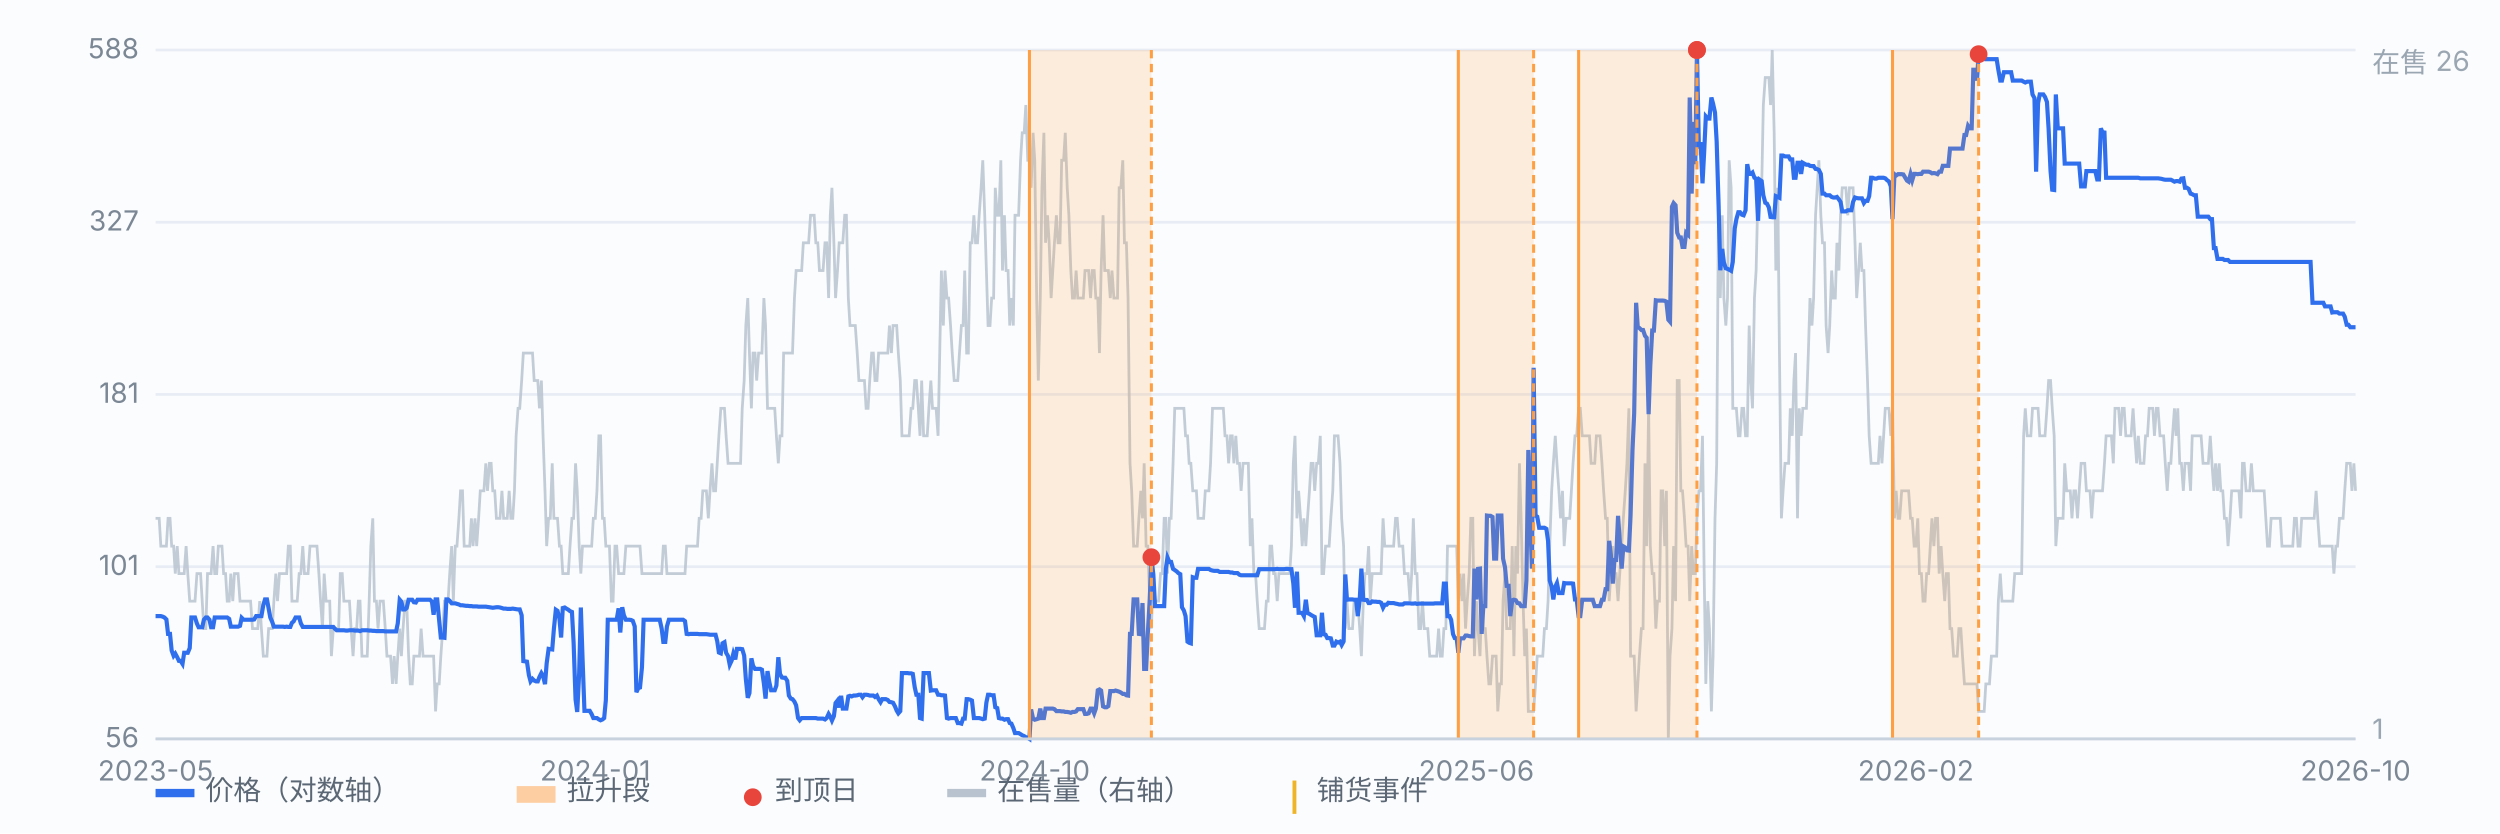
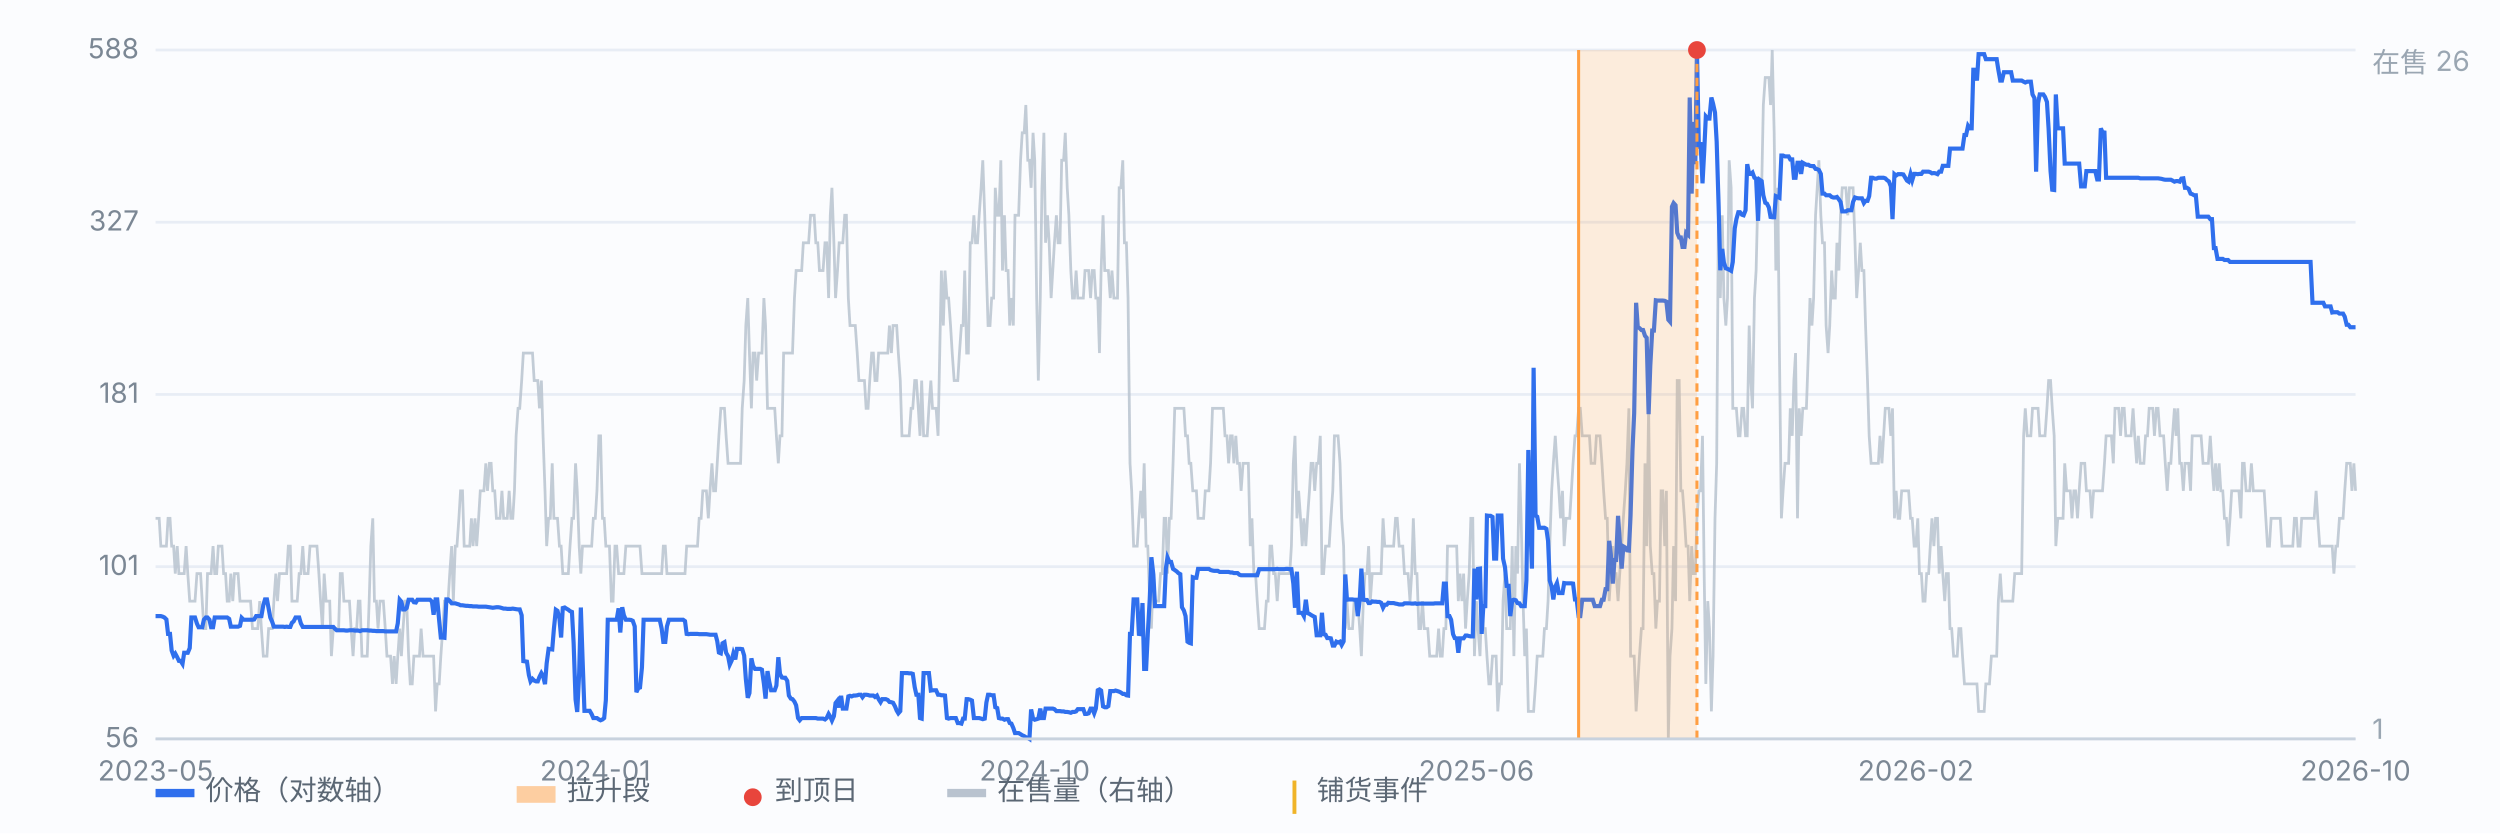
<svg xmlns="http://www.w3.org/2000/svg" viewBox="0 0 900 300" preserveAspectRatio="xMidYMid meet" style="width:100%;max-width:900px;height:auto;display:block" font-family="-apple-system,Segoe UI,Microsoft YaHei,sans-serif" font-size="10">
  <rect x="0" y="0" width="900" height="300" fill="#fbfcfe" />
  <line x1="56" y1="266.0" x2="848" y2="266.0" stroke="#e8edf5" stroke-width="1" />
  <text x="50" y="269.0" text-anchor="end" fill="#7b8794">56</text>
  <line x1="56" y1="204.0" x2="848" y2="204.0" stroke="#e8edf5" stroke-width="1" />
  <text x="50" y="207.0" text-anchor="end" fill="#7b8794">101</text>
  <line x1="56" y1="142.0" x2="848" y2="142.0" stroke="#e8edf5" stroke-width="1" />
  <text x="50" y="145.0" text-anchor="end" fill="#7b8794">181</text>
  <line x1="56" y1="80.0" x2="848" y2="80.0" stroke="#e8edf5" stroke-width="1" />
  <text x="50" y="83.0" text-anchor="end" fill="#7b8794">327</text>
  <line x1="56" y1="18.0" x2="848" y2="18.0" stroke="#e8edf5" stroke-width="1" />
  <text x="50" y="21.0" text-anchor="end" fill="#7b8794">588</text>
  <path d="M56.0 186.6 L56.6 186.6 L57.3 186.6 L57.9 196.6 L58.6 196.6 L59.2 196.6 L59.9 196.6 L60.5 186.6 L61.2 186.6 L61.8 196.6 L62.5 196.6 L63.1 206.5 L63.8 196.6 L64.4 206.5 L65.0 206.5 L65.7 206.5 L66.3 206.5 L67.0 196.6 L67.6 206.5 L68.3 216.4 L68.9 216.4 L69.6 216.4 L70.2 216.4 L70.9 206.5 L71.5 206.5 L72.2 206.5 L72.8 216.4 L73.4 226.3 L74.1 226.3 L74.7 206.5 L75.4 206.5 L76.0 206.5 L76.7 196.6 L77.3 206.5 L78.0 206.5 L78.6 196.6 L79.3 196.6 L79.9 196.6 L80.5 206.5 L81.2 206.5 L81.8 216.4 L82.5 216.4 L83.1 206.5 L83.8 216.4 L84.4 206.5 L85.1 206.5 L85.7 206.5 L86.4 216.4 L87.0 216.4 L87.7 216.4 L88.3 216.4 L88.9 216.4 L89.6 216.4 L90.2 216.4 L90.9 226.3 L91.5 226.3 L92.2 226.3 L92.8 226.3 L93.5 216.4 L94.1 226.3 L94.8 236.2 L95.4 236.2 L96.1 236.2 L96.7 226.3 L97.3 226.3 L98.0 226.3 L98.6 216.4 L99.3 206.5 L99.9 216.4 L100.6 206.5 L101.2 206.5 L101.9 206.5 L102.5 206.5 L103.2 206.5 L103.8 196.6 L104.5 196.6 L105.1 216.4 L105.7 216.4 L106.4 216.4 L107.0 216.4 L107.7 206.5 L108.3 206.5 L109.0 196.6 L109.6 206.5 L110.3 206.5 L110.9 206.5 L111.6 196.6 L112.2 196.6 L112.8 196.6 L113.5 196.6 L114.1 196.6 L114.8 206.5 L115.4 216.4 L116.1 226.3 L116.7 206.5 L117.4 216.4 L118.0 216.4 L118.7 216.4 L119.3 236.2 L120.0 226.3 L120.6 226.3 L121.2 226.3 L121.9 226.3 L122.5 206.5 L123.2 206.5 L123.8 216.4 L124.5 216.4 L125.1 216.4 L125.8 216.4 L126.4 226.3 L127.1 236.2 L127.7 226.3 L128.4 226.3 L129.0 216.4 L129.6 216.4 L130.3 236.2 L130.9 236.2 L131.6 236.2 L132.2 236.2 L132.9 216.4 L133.5 196.6 L134.2 186.6 L134.8 216.4 L135.5 216.4 L136.1 226.3 L136.8 216.4 L137.4 216.4 L138.0 216.4 L138.7 226.3 L139.3 236.2 L140.0 236.2 L140.6 236.2 L141.3 246.2 L141.9 236.2 L142.6 246.2 L143.2 236.2 L143.9 226.3 L144.5 236.2 L145.1 226.3 L145.8 216.4 L146.4 216.4 L147.1 236.2 L147.7 246.2 L148.4 246.2 L149.0 236.2 L149.7 236.2 L150.3 236.2 L151.0 236.2 L151.6 226.3 L152.3 236.2 L152.9 236.2 L153.5 236.2 L154.2 236.2 L154.8 236.2 L155.5 236.2 L156.1 236.2 L156.8 256.1 L157.4 246.2 L158.1 246.2 L158.7 236.2 L159.4 226.3 L160.0 216.4 L160.7 216.4 L161.3 216.4 L161.9 206.5 L162.6 196.6 L163.2 216.4 L163.9 196.6 L164.5 196.6 L165.2 186.6 L165.8 176.7 L166.5 176.7 L167.1 196.6 L167.8 196.6 L168.4 196.6 L169.1 196.6 L169.7 186.6 L170.3 196.6 L171.0 186.6 L171.6 196.6 L172.3 186.6 L172.9 176.7 L173.6 176.7 L174.2 176.7 L174.9 166.8 L175.5 176.7 L176.2 166.8 L176.8 166.8 L177.4 176.7 L178.1 176.7 L178.7 186.6 L179.4 186.6 L180.0 186.6 L180.7 176.7 L181.3 186.6 L182.0 186.6 L182.6 186.6 L183.3 176.7 L183.9 186.6 L184.6 186.6 L185.2 176.7 L185.8 156.9 L186.5 147.0 L187.1 147.0 L187.8 137.0 L188.4 127.1 L189.1 127.1 L189.7 127.1 L190.4 127.1 L191.0 127.1 L191.7 127.1 L192.3 137.0 L193.0 137.0 L193.6 137.0 L194.2 147.0 L194.9 137.0 L195.5 156.9 L196.2 176.7 L196.8 196.6 L197.5 186.6 L198.1 186.6 L198.8 166.8 L199.4 186.6 L200.1 186.6 L200.7 186.6 L201.4 196.6 L202.0 196.6 L202.6 206.5 L203.3 206.5 L203.9 206.5 L204.6 206.5 L205.2 196.6 L205.9 186.6 L206.5 186.6 L207.2 166.8 L207.8 176.7 L208.5 196.6 L209.1 206.5 L209.7 196.6 L210.4 196.6 L211.0 196.6 L211.7 196.6 L212.3 196.6 L213.0 196.6 L213.6 186.6 L214.3 186.6 L214.9 176.7 L215.6 156.9 L216.2 156.9 L216.9 186.6 L217.5 186.6 L218.1 196.6 L218.8 196.6 L219.4 196.6 L220.1 216.4 L220.7 216.4 L221.4 196.6 L222.0 196.6 L222.7 206.5 L223.3 206.5 L224.0 206.5 L224.6 206.5 L225.3 196.6 L225.9 196.6 L226.5 196.6 L227.2 196.6 L227.8 196.6 L228.5 196.6 L229.1 196.6 L229.8 196.6 L230.4 196.6 L231.1 206.5 L231.7 206.5 L232.4 206.5 L233.0 206.5 L233.7 206.5 L234.3 206.5 L234.9 206.5 L235.6 206.5 L236.2 206.5 L236.9 206.5 L237.5 206.5 L238.2 206.5 L238.8 196.6 L239.5 196.6 L240.1 206.5 L240.8 206.5 L241.4 206.5 L242.0 206.5 L242.7 206.5 L243.3 206.5 L244.0 206.5 L244.6 206.5 L245.3 206.5 L245.9 206.5 L246.6 206.5 L247.2 196.6 L247.9 196.6 L248.5 196.6 L249.2 196.6 L249.8 196.6 L250.4 196.6 L251.1 196.6 L251.7 186.6 L252.4 186.6 L253.0 176.7 L253.7 176.7 L254.3 176.7 L255.0 186.6 L255.6 176.7 L256.3 166.8 L256.9 176.7 L257.6 176.7 L258.2 166.8 L258.8 156.9 L259.5 147.0 L260.1 147.0 L260.8 147.0 L261.4 156.9 L262.1 166.8 L262.7 166.8 L263.4 166.8 L264.0 166.8 L264.7 166.8 L265.3 166.8 L266.0 166.8 L266.6 166.8 L267.2 147.0 L267.9 137.0 L268.5 117.2 L269.2 107.3 L269.8 127.1 L270.5 147.0 L271.1 127.1 L271.8 127.1 L272.4 137.0 L273.1 127.1 L273.7 127.1 L274.3 127.1 L275.0 107.3 L275.6 117.2 L276.3 147.0 L276.9 147.0 L277.6 147.0 L278.2 147.0 L278.9 147.0 L279.5 156.9 L280.2 166.8 L280.8 156.9 L281.5 156.9 L282.1 127.1 L282.7 127.1 L283.4 127.1 L284.0 127.1 L284.7 127.1 L285.3 127.1 L286.0 107.3 L286.6 97.4 L287.3 97.4 L287.9 97.4 L288.6 97.4 L289.2 87.4 L289.9 87.4 L290.5 87.4 L291.1 87.4 L291.8 77.5 L292.4 77.5 L293.1 77.5 L293.7 87.4 L294.4 87.4 L295.0 97.4 L295.7 97.4 L296.3 97.4 L297.0 87.4 L297.6 87.4 L298.3 107.3 L298.9 77.5 L299.5 67.6 L300.2 87.4 L300.8 107.3 L301.5 97.4 L302.1 87.4 L302.8 87.4 L303.4 87.4 L304.1 77.5 L304.7 77.5 L305.4 107.3 L306.0 117.2 L306.6 117.2 L307.3 117.2 L307.9 117.2 L308.6 127.1 L309.2 137.0 L309.9 137.0 L310.5 137.0 L311.2 137.0 L311.8 147.0 L312.5 147.0 L313.1 137.0 L313.8 127.1 L314.4 127.1 L315.0 137.0 L315.7 137.0 L316.3 127.1 L317.0 127.1 L317.6 127.1 L318.3 127.1 L318.9 127.1 L319.6 127.1 L320.2 117.2 L320.9 127.1 L321.5 117.2 L322.2 117.2 L322.8 117.2 L323.4 127.1 L324.1 137.0 L324.7 156.9 L325.4 156.9 L326.0 156.9 L326.7 156.9 L327.3 156.9 L328.0 147.0 L328.6 147.0 L329.3 137.0 L329.9 137.0 L330.6 147.0 L331.2 156.9 L331.8 137.0 L332.5 156.9 L333.1 156.9 L333.8 156.9 L334.4 147.0 L335.1 137.0 L335.7 147.0 L336.4 147.0 L337.0 147.0 L337.7 156.9 L338.3 127.1 L338.9 97.4 L339.6 117.2 L340.2 97.4 L340.9 107.3 L341.5 107.3 L342.2 117.2 L342.8 127.1 L343.5 137.0 L344.1 137.0 L344.8 137.0 L345.4 127.1 L346.1 117.2 L346.7 117.2 L347.3 97.4 L348.0 127.1 L348.6 127.1 L349.3 87.4 L349.9 87.4 L350.6 77.5 L351.2 87.4 L351.9 87.4 L352.5 77.5 L353.2 67.6 L353.8 57.7 L354.5 77.5 L355.1 97.4 L355.7 117.2 L356.4 117.2 L357.0 107.3 L357.7 107.3 L358.3 67.6 L359.0 77.5 L359.6 77.5 L360.3 57.7 L360.9 97.4 L361.6 77.5 L362.2 97.4 L362.9 97.4 L363.5 117.2 L364.1 107.3 L364.8 117.2 L365.4 77.5 L366.1 77.5 L366.7 77.5 L367.4 57.7 L368.0 47.8 L368.7 47.8 L369.3 37.8 L370.0 57.7 L370.6 57.7 L371.2 67.6 L371.9 47.8 L372.5 57.7 L373.2 107.3 L373.8 137.0 L374.5 107.3 L375.1 67.6 L375.8 47.8 L376.4 87.4 L377.1 77.5 L377.7 87.4 L378.4 107.3 L379.0 97.4 L379.6 87.4 L380.3 77.5 L380.9 87.4 L381.6 87.4 L382.2 57.7 L382.9 57.7 L383.5 47.8 L384.2 67.6 L384.8 77.5 L385.5 97.4 L386.1 107.3 L386.8 107.3 L387.4 97.4 L388.0 107.3 L388.7 107.3 L389.3 107.3 L390.0 107.3 L390.6 97.4 L391.3 97.4 L391.9 97.4 L392.6 107.3 L393.2 97.4 L393.9 97.4 L394.5 107.3 L395.2 107.3 L395.8 127.1 L396.4 97.4 L397.1 77.5 L397.7 97.4 L398.4 97.4 L399.0 97.4 L399.7 107.3 L400.3 97.4 L401.0 107.3 L401.6 107.3 L402.3 107.3 L402.9 67.6 L403.5 67.6 L404.2 57.7 L404.8 87.4 L405.5 87.4 L406.1 107.3 L406.8 166.8 L407.4 176.7 L408.1 196.6 L408.7 196.6 L409.4 196.6 L410.0 186.6 L410.7 176.7 L411.3 186.6 L411.9 166.8 L412.6 196.6 L413.2 196.6 L413.9 216.4 L414.5 226.3 L415.2 206.5 L415.8 216.4 L416.5 216.4 L417.1 216.4 L417.8 206.5 L418.4 206.5 L419.1 186.6 L419.7 186.6 L420.3 206.5 L421.0 186.6 L421.6 186.6 L422.3 166.8 L422.9 147.0 L423.6 147.0 L424.2 147.0 L424.9 147.0 L425.5 147.0 L426.2 147.0 L426.8 156.9 L427.5 156.9 L428.1 166.8 L428.7 166.8 L429.4 176.7 L430.0 176.7 L430.7 176.7 L431.3 186.6 L432.0 186.6 L432.6 186.6 L433.3 186.6 L433.9 176.7 L434.6 176.7 L435.2 176.7 L435.8 166.8 L436.5 147.0 L437.1 147.0 L437.8 147.0 L438.4 147.0 L439.1 147.0 L439.7 147.0 L440.4 147.0 L441.0 156.9 L441.7 156.9 L442.3 166.8 L443.0 156.9 L443.6 156.9 L444.2 166.8 L444.9 156.9 L445.5 166.8 L446.2 166.8 L446.8 176.7 L447.5 166.8 L448.1 166.8 L448.8 166.8 L449.4 166.8 L450.1 196.6 L450.7 186.6 L451.4 206.5 L452.0 206.5 L452.6 216.4 L453.3 226.3 L453.9 226.3 L454.6 226.3 L455.2 226.3 L455.9 216.4 L456.5 216.4 L457.2 196.6 L457.8 196.6 L458.5 206.5 L459.1 206.5 L459.8 216.4 L460.4 206.5 L461.0 206.5 L461.7 206.5 L462.3 206.5 L463.0 206.5 L463.6 206.5 L464.3 206.5 L464.9 196.6 L465.6 166.8 L466.2 156.9 L466.9 186.6 L467.5 176.7 L468.2 186.6 L468.8 196.6 L469.4 186.6 L470.1 196.6 L470.7 186.6 L471.4 176.7 L472.0 166.8 L472.7 166.8 L473.3 176.7 L474.0 166.8 L474.6 166.8 L475.3 156.9 L475.9 206.5 L476.5 206.5 L477.2 196.6 L477.8 196.6 L478.5 196.6 L479.1 186.6 L479.8 176.7 L480.4 156.9 L481.1 156.9 L481.7 156.9 L482.4 166.8 L483.0 186.6 L483.7 196.6 L484.3 226.3 L484.9 216.4 L485.6 226.3 L486.2 226.3 L486.9 226.3 L487.5 216.4 L488.2 216.4 L488.8 216.4 L489.5 226.3 L490.1 236.2 L490.8 216.4 L491.4 206.5 L492.1 206.5 L492.7 196.6 L493.3 216.4 L494.0 206.5 L494.6 206.5 L495.3 206.5 L495.9 206.5 L496.6 206.5 L497.2 206.5 L497.9 186.6 L498.5 196.6 L499.2 196.6 L499.8 196.6 L500.5 196.6 L501.1 196.6 L501.7 196.6 L502.4 186.6 L503.0 186.6 L503.7 196.6 L504.3 196.6 L505.0 196.6 L505.6 206.5 L506.3 206.5 L506.9 206.5 L507.6 216.4 L508.2 206.5 L508.8 186.6 L509.5 206.5 L510.1 206.5 L510.8 226.3 L511.4 226.3 L512.1 216.4 L512.7 226.3 L513.4 226.3 L514.0 226.3 L514.7 236.2 L515.3 236.2 L516.0 236.2 L516.6 236.2 L517.2 236.2 L517.9 226.3 L518.5 236.2 L519.2 236.2 L519.8 226.3 L520.5 226.3 L521.1 196.6 L521.8 196.6 L522.4 196.6 L523.1 196.6 L523.7 196.6 L524.4 196.6 L525.0 216.4 L525.6 206.5 L526.3 216.4 L526.9 206.5 L527.6 226.3 L528.2 216.4 L528.9 206.5 L529.5 186.6 L530.2 186.6 L530.8 236.2 L531.5 216.4 L532.1 226.3 L532.8 236.2 L533.4 216.4 L534.0 226.3 L534.7 226.3 L535.3 236.2 L536.0 246.2 L536.6 246.2 L537.3 236.2 L537.9 236.2 L538.6 236.2 L539.2 256.1 L539.9 246.2 L540.5 246.2 L541.1 216.4 L541.8 206.5 L542.4 226.3 L543.1 226.3 L543.7 226.3 L544.4 196.6 L545.0 236.2 L545.7 196.6 L546.3 206.5 L547.0 166.8 L547.6 186.6 L548.3 216.4 L548.9 236.2 L549.5 226.3 L550.2 256.1 L550.8 256.1 L551.5 256.1 L552.1 256.1 L552.8 246.2 L553.4 236.2 L554.1 236.2 L554.7 236.2 L555.4 236.2 L556.0 226.3 L556.7 226.3 L557.3 216.4 L557.9 196.6 L558.6 176.7 L559.2 166.8 L559.9 156.9 L560.5 166.8 L561.2 176.7 L561.8 186.6 L562.5 176.7 L563.1 196.6 L563.8 186.6 L564.4 186.6 L565.1 186.6 L565.7 176.7 L566.3 166.8 L567.0 156.9 L567.6 156.9 L568.3 147.0 L568.9 147.0 L569.6 156.9 L570.2 156.9 L570.9 156.9 L571.5 156.9 L572.2 156.9 L572.8 166.8 L573.4 166.8 L574.1 166.8 L574.7 156.9 L575.4 156.9 L576.0 156.9 L576.7 166.8 L577.3 176.7 L578.0 186.6 L578.6 186.6 L579.3 216.4 L579.9 206.5 L580.6 196.6 L581.2 206.5 L581.8 206.5 L582.5 216.4 L583.1 206.5 L583.8 196.6 L584.4 186.6 L585.1 176.7 L585.7 166.8 L586.4 147.0 L587.0 236.2 L587.7 236.2 L588.3 236.2 L589.0 256.1 L589.6 246.2 L590.2 236.2 L590.9 226.3 L591.5 226.3 L592.2 166.8 L592.8 196.6 L593.5 147.0 L594.1 196.6 L594.8 206.5 L595.4 206.5 L596.1 226.3 L596.7 216.4 L597.4 216.4 L598.0 176.7 L598.6 176.7 L599.3 196.6 L599.9 176.7 L600.6 266.0 L601.2 236.2 L601.9 226.3 L602.5 196.6 L603.2 216.4 L603.8 137.0 L604.5 137.0 L605.1 176.7 L605.7 176.7 L606.4 186.6 L607.0 196.6 L607.7 196.6 L608.3 216.4 L609.0 196.6 L609.6 206.5 L610.3 206.5 L610.9 186.6 L611.6 176.7 L612.2 176.7 L612.9 156.9 L613.5 206.5 L614.1 246.2 L614.8 216.4 L615.4 226.3 L616.1 256.1 L616.7 236.2 L617.4 186.6 L618.0 166.8 L618.7 67.6 L619.3 107.3 L620.0 77.5 L620.6 107.3 L621.3 117.2 L621.9 107.3 L622.5 57.7 L623.2 67.6 L623.8 147.0 L624.5 147.0 L625.1 147.0 L625.8 156.9 L626.4 156.9 L627.1 147.0 L627.7 147.0 L628.4 156.9 L629.0 156.9 L629.7 117.2 L630.3 137.0 L630.9 147.0 L631.6 107.3 L632.2 97.4 L632.9 67.6 L633.5 67.6 L634.2 67.6 L634.8 37.8 L635.5 27.9 L636.1 27.9 L636.8 27.9 L637.4 37.8 L638.0 18.0 L638.7 47.8 L639.3 97.4 L640.0 67.6 L640.6 127.1 L641.3 186.6 L641.9 176.7 L642.6 166.8 L643.2 166.8 L643.9 166.8 L644.5 147.0 L645.2 156.9 L645.8 137.0 L646.4 127.1 L647.1 186.6 L647.7 147.0 L648.4 156.9 L649.0 147.0 L649.7 147.0 L650.3 147.0 L651.0 127.1 L651.6 107.3 L652.3 117.2 L652.9 107.3 L653.6 77.5 L654.2 67.6 L654.8 57.7 L655.5 77.5 L656.1 87.4 L656.8 87.4 L657.4 117.2 L658.1 127.1 L658.7 117.2 L659.4 97.4 L660.0 107.3 L660.7 107.3 L661.3 87.4 L662.0 97.4 L662.6 77.5 L663.2 67.6 L663.9 67.6 L664.5 67.6 L665.2 77.5 L665.8 67.6 L666.5 67.6 L667.1 67.6 L667.8 87.4 L668.4 107.3 L669.1 97.4 L669.7 87.4 L670.3 97.4 L671.0 97.4 L671.6 117.2 L672.3 137.0 L672.9 156.9 L673.6 166.8 L674.2 166.8 L674.9 166.8 L675.5 166.8 L676.2 166.8 L676.8 156.9 L677.5 166.8 L678.1 156.9 L678.7 147.0 L679.4 147.0 L680.0 147.0 L680.7 156.9 L681.3 147.0 L682.0 186.6 L682.6 176.7 L683.3 186.6 L683.9 186.6 L684.6 176.7 L685.2 176.7 L685.9 176.7 L686.5 176.7 L687.1 176.7 L687.8 186.6 L688.4 186.6 L689.1 196.6 L689.7 196.6 L690.4 186.6 L691.0 206.5 L691.7 206.5 L692.3 216.4 L693.0 216.4 L693.6 206.5 L694.3 206.5 L694.9 196.6 L695.5 186.6 L696.2 196.6 L696.8 186.6 L697.5 186.6 L698.1 206.5 L698.8 196.6 L699.4 206.5 L700.1 216.4 L700.7 206.5 L701.4 206.5 L702.0 226.3 L702.6 226.3 L703.3 236.2 L703.9 236.2 L704.6 236.2 L705.2 226.3 L705.9 226.3 L706.5 236.2 L707.2 246.2 L707.8 246.2 L708.5 246.2 L709.1 246.2 L709.8 246.2 L710.4 246.2 L711.0 246.2 L711.7 246.2 L712.3 256.1 L713.0 256.1 L713.6 256.1 L714.3 256.1 L714.9 246.2 L715.6 246.2 L716.2 246.2 L716.9 236.2 L717.5 236.2 L718.2 236.2 L718.8 236.2 L719.4 216.4 L720.1 206.5 L720.7 216.4 L721.4 216.4 L722.0 216.4 L722.7 216.4 L723.3 216.4 L724.0 216.4 L724.6 216.4 L725.3 206.5 L725.9 206.5 L726.6 206.5 L727.2 206.5 L727.8 206.5 L728.5 156.9 L729.1 147.0 L729.8 156.9 L730.4 156.9 L731.1 156.9 L731.7 147.0 L732.4 147.0 L733.0 147.0 L733.7 147.0 L734.3 156.9 L734.9 156.9 L735.6 156.9 L736.2 156.9 L736.9 147.0 L737.5 137.0 L738.2 137.0 L738.8 147.0 L739.5 156.9 L740.1 196.6 L740.8 186.6 L741.4 186.6 L742.1 186.6 L742.7 186.6 L743.3 166.8 L744.0 176.7 L744.6 176.7 L745.3 176.7 L745.9 186.6 L746.6 176.7 L747.2 176.7 L747.9 186.6 L748.5 176.7 L749.2 166.8 L749.8 166.8 L750.5 166.8 L751.1 176.7 L751.7 176.7 L752.4 176.7 L753.0 186.6 L753.7 176.7 L754.3 176.7 L755.0 176.7 L755.6 176.7 L756.3 176.7 L756.9 176.7 L757.6 166.8 L758.2 156.9 L758.9 156.9 L759.5 156.9 L760.1 156.9 L760.8 166.8 L761.4 147.0 L762.1 147.0 L762.7 147.0 L763.4 156.9 L764.0 147.0 L764.7 147.0 L765.3 156.9 L766.0 156.9 L766.6 156.9 L767.2 156.9 L767.9 147.0 L768.5 156.9 L769.2 166.8 L769.8 156.9 L770.5 166.8 L771.1 166.8 L771.8 166.8 L772.4 156.9 L773.1 156.9 L773.7 147.0 L774.4 147.0 L775.0 147.0 L775.6 156.9 L776.3 147.0 L776.9 147.0 L777.6 156.9 L778.2 156.9 L778.9 156.9 L779.5 166.8 L780.2 176.7 L780.8 166.8 L781.5 166.8 L782.1 156.9 L782.8 147.0 L783.4 156.9 L784.0 147.0 L784.7 166.8 L785.3 166.8 L786.0 176.7 L786.6 166.8 L787.3 166.8 L787.9 166.8 L788.6 176.7 L789.2 156.9 L789.9 156.9 L790.5 156.9 L791.2 156.9 L791.8 156.9 L792.4 156.9 L793.1 166.8 L793.7 166.8 L794.4 166.8 L795.0 166.8 L795.7 156.9 L796.3 166.8 L797.0 176.7 L797.6 166.8 L798.3 176.7 L798.9 166.8 L799.5 176.7 L800.2 176.7 L800.8 186.6 L801.5 186.6 L802.1 196.6 L802.8 186.6 L803.4 176.7 L804.1 176.7 L804.7 176.7 L805.4 176.7 L806.0 176.7 L806.7 186.6 L807.3 166.8 L807.9 166.8 L808.6 176.7 L809.2 176.7 L809.9 176.7 L810.5 166.8 L811.2 176.7 L811.8 176.7 L812.5 176.7 L813.1 176.7 L813.8 176.7 L814.4 176.7 L815.1 176.7 L815.7 186.6 L816.3 196.6 L817.0 196.6 L817.6 186.6 L818.3 186.6 L818.9 186.6 L819.6 186.6 L820.2 186.6 L820.9 186.6 L821.5 196.6 L822.2 196.6 L822.8 196.6 L823.5 196.6 L824.1 196.6 L824.7 196.6 L825.4 196.6 L826.0 186.6 L826.7 186.6 L827.3 196.6 L828.0 196.6 L828.6 186.6 L829.3 186.6 L829.9 186.6 L830.6 186.6 L831.2 186.6 L831.8 186.6 L832.5 186.6 L833.1 186.6 L833.8 176.7 L834.4 186.6 L835.1 196.6 L835.7 196.6 L836.4 196.6 L837.0 196.6 L837.7 196.6 L838.3 196.6 L839.0 196.6 L839.6 196.6 L840.2 206.5 L840.9 196.6 L841.5 196.6 L842.2 186.6 L842.8 186.6 L843.5 186.6 L844.1 176.7 L844.8 166.8 L845.4 166.8 L846.1 166.8 L846.7 176.7 L847.4 166.8 L848.0 176.7" fill="none" stroke="#b9c3cf" stroke-width="1" opacity="0.85" />
  <text x="854" y="26" fill="#9aa6b2">在售 26</text>
  <text x="854" y="266" fill="#9aa6b2">1</text>
  <path d="M56.0 221.8 L56.6 221.8 L57.3 221.8 L57.9 221.8 L58.6 222.0 L59.2 222.3 L59.9 223.0 L60.5 228.2 L61.2 228.2 L61.8 234.2 L62.5 236.1 L63.1 235.3 L63.8 236.6 L64.4 237.9 L65.0 237.9 L65.7 239.0 L66.3 235.0 L67.0 235.0 L67.6 235.0 L68.3 233.3 L68.9 222.3 L69.6 222.3 L70.2 222.3 L70.9 224.5 L71.5 225.8 L72.2 225.8 L72.8 225.8 L73.4 223.1 L74.1 222.3 L74.7 222.3 L75.4 223.1 L76.0 225.8 L76.7 225.8 L77.3 222.3 L78.0 222.3 L78.6 222.3 L79.3 222.3 L79.9 222.3 L80.5 222.3 L81.2 222.3 L81.8 222.3 L82.5 222.8 L83.1 225.6 L83.8 225.6 L84.4 225.6 L85.1 225.6 L85.7 225.6 L86.4 225.3 L87.0 222.4 L87.7 223.1 L88.3 223.1 L88.9 223.1 L89.6 223.1 L90.2 223.1 L90.9 223.1 L91.5 223.0 L92.2 221.8 L92.8 221.8 L93.5 221.8 L94.1 221.8 L94.8 217.8 L95.4 215.8 L96.1 215.8 L96.7 219.0 L97.3 222.3 L98.0 223.9 L98.6 225.6 L99.3 225.6 L99.9 225.6 L100.6 225.6 L101.2 225.6 L101.9 225.6 L102.5 225.7 L103.2 225.6 L103.8 225.7 L104.5 225.7 L105.1 224.2 L105.7 223.7 L106.4 222.3 L107.0 222.3 L107.7 222.3 L108.3 224.4 L109.0 225.7 L109.6 225.7 L110.3 225.7 L110.9 225.7 L111.6 225.7 L112.2 225.7 L112.8 225.7 L113.5 225.7 L114.1 225.7 L114.8 225.7 L115.4 225.7 L116.1 225.7 L116.7 225.7 L117.4 225.7 L118.0 225.7 L118.7 225.7 L119.3 225.7 L120.0 225.7 L120.6 226.4 L121.2 226.9 L121.9 226.9 L122.5 226.9 L123.2 226.9 L123.8 226.9 L124.5 227.0 L125.1 227.0 L125.8 226.9 L126.4 226.9 L127.1 226.9 L127.7 227.0 L128.4 227.0 L129.0 227.0 L129.6 227.2 L130.3 226.9 L130.9 226.9 L131.6 226.9 L132.2 226.9 L132.9 227.0 L133.5 227.0 L134.2 227.1 L134.8 227.1 L135.5 227.2 L136.1 227.2 L136.8 227.2 L137.4 227.2 L138.0 227.2 L138.7 227.3 L139.3 227.3 L140.0 227.3 L140.6 227.3 L141.3 227.3 L141.9 227.3 L142.6 227.3 L143.2 224.4 L143.9 215.9 L144.5 216.6 L145.1 219.4 L145.8 219.4 L146.4 218.9 L147.1 215.9 L147.7 215.9 L148.4 215.9 L149.0 216.8 L149.7 216.9 L150.3 215.9 L151.0 215.9 L151.6 215.9 L152.3 215.9 L152.9 215.9 L153.5 215.9 L154.2 215.9 L154.8 215.9 L155.5 216.6 L156.1 221.3 L156.8 215.8 L157.4 215.8 L158.1 223.4 L158.7 229.5 L159.4 229.5 L160.0 229.6 L160.7 215.8 L161.3 215.8 L161.9 216.3 L162.6 217.2 L163.2 217.2 L163.9 217.2 L164.5 217.4 L165.2 217.6 L165.8 217.9 L166.5 217.9 L167.1 218.0 L167.8 218.1 L168.4 218.1 L169.1 218.2 L169.7 218.2 L170.3 218.3 L171.0 218.3 L171.6 218.3 L172.3 218.4 L172.9 218.4 L173.6 218.4 L174.2 218.4 L174.9 218.4 L175.5 218.5 L176.2 218.6 L176.8 218.7 L177.4 218.8 L178.1 218.7 L178.7 218.6 L179.4 218.6 L180.0 218.7 L180.7 218.9 L181.3 219.1 L182.0 219.1 L182.6 219.2 L183.3 219.2 L183.9 219.2 L184.6 219.1 L185.2 219.2 L185.8 219.3 L186.5 219.4 L187.1 219.4 L187.8 221.5 L188.4 238.0 L189.1 238.1 L189.7 238.2 L190.4 243.0 L191.0 245.3 L191.7 244.4 L192.3 245.0 L193.0 245.3 L193.6 245.3 L194.2 243.7 L194.9 242.3 L195.5 243.3 L196.2 246.3 L196.8 238.8 L197.5 233.6 L198.1 233.7 L198.8 233.8 L199.4 226.4 L200.1 219.5 L200.7 219.9 L201.4 222.7 L202.0 229.5 L202.6 218.9 L203.3 218.7 L203.9 219.1 L204.6 219.5 L205.2 220.0 L205.9 220.3 L206.5 231.4 L207.2 251.8 L207.8 256.3 L208.5 242.3 L209.1 218.7 L209.7 236.6 L210.4 255.9 L211.0 255.9 L211.7 255.9 L212.3 255.9 L213.0 257.1 L213.6 258.5 L214.3 258.5 L214.9 258.5 L215.6 259.0 L216.2 259.3 L216.9 259.0 L217.5 258.5 L218.1 252.1 L218.8 223.1 L219.4 223.1 L220.1 223.1 L220.7 223.1 L221.4 223.1 L222.0 223.1 L222.7 219.0 L223.3 227.7 L224.0 218.6 L224.6 221.5 L225.3 223.1 L225.9 223.1 L226.5 223.1 L227.2 223.2 L227.8 223.5 L228.5 225.5 L229.1 249.2 L229.8 247.7 L230.4 247.5 L231.1 240.3 L231.7 223.1 L232.4 223.1 L233.0 223.1 L233.7 223.1 L234.3 223.1 L234.9 223.1 L235.6 223.1 L236.2 223.1 L236.9 223.1 L237.5 223.1 L238.2 226.3 L238.8 231.1 L239.5 231.1 L240.1 225.5 L240.8 223.1 L241.4 223.1 L242.0 223.1 L242.7 223.1 L243.3 223.1 L244.0 223.1 L244.6 223.1 L245.3 223.1 L245.9 223.1 L246.6 223.6 L247.2 228.2 L247.9 228.3 L248.5 228.2 L249.2 228.2 L249.8 228.2 L250.4 228.2 L251.1 228.2 L251.7 228.3 L252.4 228.3 L253.0 228.3 L253.7 228.3 L254.3 228.3 L255.0 228.4 L255.6 228.5 L256.3 228.5 L256.9 228.5 L257.6 228.5 L258.2 230.8 L258.8 234.9 L259.5 235.2 L260.1 231.6 L260.8 231.2 L261.4 235.0 L262.1 236.2 L262.7 239.3 L263.4 237.8 L264.0 235.3 L264.7 237.4 L265.3 233.6 L266.0 233.6 L266.6 233.6 L267.2 233.7 L267.9 236.0 L268.5 244.4 L269.2 251.2 L269.8 249.5 L270.5 237.0 L271.1 239.7 L271.8 240.8 L272.4 240.8 L273.1 240.8 L273.7 240.8 L274.3 241.1 L275.0 246.1 L275.6 251.5 L276.3 241.6 L276.9 245.3 L277.6 248.5 L278.2 248.5 L278.9 248.5 L279.5 246.8 L280.2 236.6 L280.8 242.6 L281.5 243.9 L282.1 244.0 L282.7 244.0 L283.4 245.1 L284.0 250.4 L284.7 251.5 L285.3 251.7 L286.0 252.6 L286.6 253.9 L287.3 258.5 L287.9 259.3 L288.6 258.5 L289.2 258.5 L289.9 258.5 L290.5 258.5 L291.1 258.5 L291.8 258.5 L292.4 258.5 L293.1 258.5 L293.7 258.5 L294.4 258.7 L295.0 258.7 L295.7 258.7 L296.3 258.7 L297.0 259.0 L297.6 258.5 L298.3 257.0 L298.9 258.0 L299.5 259.4 L300.2 257.8 L300.8 253.1 L301.5 252.2 L302.1 254.7 L302.8 250.5 L303.4 255.1 L304.1 255.1 L304.7 255.1 L305.4 250.7 L306.0 250.5 L306.6 250.7 L307.3 250.4 L307.9 250.4 L308.6 250.3 L309.2 250.1 L309.9 250.1 L310.5 251.0 L311.2 250.1 L311.8 250.1 L312.5 250.2 L313.1 250.4 L313.8 250.4 L314.4 250.4 L315.0 250.9 L315.7 250.4 L316.3 251.7 L317.0 252.8 L317.6 251.7 L318.3 251.7 L318.9 251.7 L319.6 252.0 L320.2 252.7 L320.9 252.8 L321.5 253.0 L322.2 254.3 L322.8 255.8 L323.4 256.8 L324.1 256.0 L324.7 242.3 L325.4 242.3 L326.0 242.3 L326.7 242.3 L327.3 242.4 L328.0 242.4 L328.6 242.6 L329.3 247.4 L329.9 250.1 L330.6 250.1 L331.2 258.5 L331.8 258.7 L332.5 242.3 L333.1 242.3 L333.8 242.3 L334.4 242.3 L335.1 248.6 L335.7 248.5 L336.4 248.5 L337.0 248.5 L337.7 250.1 L338.3 250.1 L338.9 250.3 L339.6 250.3 L340.2 250.4 L340.9 258.5 L341.5 258.7 L342.2 258.5 L342.8 258.5 L343.5 258.5 L344.1 258.5 L344.8 260.3 L345.4 260.3 L346.1 260.5 L346.7 258.7 L347.3 258.7 L348.0 251.7 L348.6 251.7 L349.3 251.9 L349.9 252.2 L350.6 258.5 L351.2 258.5 L351.9 258.5 L352.5 258.5 L353.2 258.7 L353.8 258.9 L354.5 258.7 L355.1 252.9 L355.7 250.1 L356.4 250.1 L357.0 250.3 L357.7 250.3 L358.3 254.6 L359.0 254.9 L359.6 258.5 L360.3 258.7 L360.9 258.7 L361.6 259.1 L362.2 258.9 L362.9 258.9 L363.5 260.3 L364.1 260.5 L364.8 262.1 L365.4 263.9 L366.1 263.9 L366.7 263.9 L367.4 264.3 L368.0 264.7 L368.7 265.0 L369.3 265.4 L370.0 265.6 L370.6 266.0 L371.2 255.4 L371.9 258.7 L372.5 259.1 L373.2 258.9 L373.8 258.7 L374.5 255.1 L375.1 258.5 L375.8 258.5 L376.4 255.1 L377.1 255.1 L377.7 255.1 L378.4 255.1 L379.0 255.1 L379.6 255.3 L380.3 256.0 L380.9 256.0 L381.6 256.0 L382.2 256.1 L382.9 256.1 L383.5 256.3 L384.2 256.3 L384.8 256.4 L385.5 256.6 L386.1 256.3 L386.8 256.3 L387.4 256.1 L388.0 255.3 L388.7 255.3 L389.3 255.3 L390.0 255.3 L390.6 257.0 L391.3 257.0 L391.9 256.8 L392.6 255.1 L393.2 255.1 L393.9 256.8 L394.5 255.1 L395.2 248.5 L395.8 248.2 L396.4 248.6 L397.1 254.3 L397.7 254.6 L398.4 254.6 L399.0 254.2 L399.7 248.8 L400.3 248.8 L401.0 248.8 L401.6 248.6 L402.3 248.8 L402.9 249.0 L403.5 249.3 L404.2 249.8 L404.8 249.8 L405.5 250.3 L406.1 250.4 L406.8 228.2 L407.4 228.2 L408.1 215.8 L408.7 215.8 L409.4 215.8 L410.0 228.2 L410.7 228.3 L411.3 217.1 L411.9 240.8 L412.6 240.8 L413.2 228.2 L413.9 215.8 L414.5 200.6 L415.2 206.8 L415.8 218.2 L416.5 218.2 L417.1 218.2 L417.8 218.2 L418.4 218.2 L419.1 218.2 L419.7 204.7 L420.3 200.7 L421.0 202.3 L421.6 202.3 L422.3 204.8 L422.9 205.2 L423.6 205.7 L424.2 206.3 L424.9 206.7 L425.5 218.6 L426.2 219.8 L426.8 221.8 L427.5 231.0 L428.1 231.4 L428.7 231.6 L429.4 207.8 L430.0 208.0 L430.7 208.0 L431.3 204.8 L432.0 204.8 L432.6 204.8 L433.3 204.8 L433.9 204.8 L434.6 204.8 L435.2 204.8 L435.8 205.2 L436.5 205.4 L437.1 205.5 L437.8 205.5 L438.4 205.5 L439.1 205.9 L439.7 205.9 L440.4 205.9 L441.0 205.9 L441.7 205.9 L442.3 205.9 L443.0 206.1 L443.6 206.1 L444.2 206.3 L444.9 206.3 L445.5 206.3 L446.2 206.9 L446.8 207.1 L447.5 207.1 L448.1 207.1 L448.8 207.1 L449.4 207.1 L450.1 207.1 L450.7 207.1 L451.4 207.1 L452.0 207.1 L452.6 207.1 L453.3 204.9 L453.9 204.9 L454.6 204.9 L455.2 204.9 L455.9 204.9 L456.5 204.9 L457.2 204.9 L457.8 204.9 L458.5 204.9 L459.1 204.9 L459.8 204.8 L460.4 204.9 L461.0 204.9 L461.7 204.9 L462.3 204.9 L463.0 204.8 L463.6 204.8 L464.3 204.9 L464.9 204.9 L465.6 210.1 L466.2 218.8 L466.9 205.8 L467.5 220.6 L468.2 220.6 L468.8 220.7 L469.4 221.8 L470.1 215.9 L470.7 220.7 L471.4 221.0 L472.0 221.4 L472.7 221.8 L473.3 222.1 L474.0 228.7 L474.6 228.7 L475.3 228.7 L475.9 220.6 L476.5 228.3 L477.2 228.5 L477.8 229.7 L478.5 229.7 L479.1 229.8 L479.8 232.4 L480.4 232.4 L481.1 231.0 L481.7 231.3 L482.4 231.0 L483.0 232.2 L483.7 230.9 L484.3 206.8 L484.9 215.9 L485.6 215.8 L486.2 215.8 L486.9 215.8 L487.5 215.9 L488.2 215.9 L488.8 221.8 L489.5 215.9 L490.1 204.7 L490.8 215.9 L491.4 216.0 L492.1 216.0 L492.7 217.1 L493.3 217.1 L494.0 216.5 L494.6 216.6 L495.3 216.6 L495.9 216.7 L496.6 216.7 L497.2 217.0 L497.9 218.8 L498.5 217.7 L499.2 217.7 L499.8 217.0 L500.5 217.1 L501.1 217.1 L501.7 217.1 L502.4 217.3 L503.0 217.4 L503.7 217.6 L504.3 217.6 L505.0 217.6 L505.6 217.2 L506.3 217.2 L506.9 217.2 L507.6 217.2 L508.2 217.3 L508.8 217.3 L509.5 217.2 L510.1 217.4 L510.8 217.3 L511.4 217.3 L512.1 217.3 L512.7 217.3 L513.4 217.3 L514.0 217.3 L514.7 217.3 L515.3 217.3 L516.0 217.3 L516.6 217.2 L517.2 217.2 L517.9 217.2 L518.5 217.2 L519.2 217.2 L519.8 210.1 L520.5 210.1 L521.1 221.8 L521.8 221.8 L522.4 223.1 L523.1 228.3 L523.7 229.7 L524.4 229.8 L525.0 235.0 L525.6 229.8 L526.3 229.8 L526.9 229.8 L527.6 228.8 L528.2 228.8 L528.9 229.0 L529.5 229.1 L530.2 229.1 L530.8 204.7 L531.5 215.8 L532.1 204.8 L532.8 204.7 L533.4 228.2 L534.0 218.2 L534.7 218.2 L535.3 185.6 L536.0 185.7 L536.6 185.7 L537.3 186.1 L537.9 201.1 L538.6 201.1 L539.2 185.6 L539.9 185.6 L540.5 185.6 L541.1 201.1 L541.8 204.2 L542.4 210.9 L543.1 210.9 L543.7 221.8 L544.4 216.1 L545.0 215.9 L545.7 216.1 L546.3 217.1 L547.0 217.2 L547.6 218.2 L548.3 218.2 L548.9 218.2 L549.5 209.0 L550.2 162.0 L550.8 185.5 L551.5 204.7 L552.1 132.4 L552.8 185.6 L553.4 186.0 L554.1 190.0 L554.7 190.0 L555.4 190.0 L556.0 190.0 L556.7 190.4 L557.3 194.7 L557.9 209.0 L558.6 211.2 L559.2 215.8 L559.9 211.2 L560.5 209.9 L561.2 213.5 L561.8 213.5 L562.5 213.5 L563.1 209.9 L563.8 210.0 L564.4 210.0 L565.1 210.0 L565.7 210.0 L566.3 210.1 L567.0 215.8 L567.6 215.8 L568.3 221.8 L568.9 221.8 L569.6 215.9 L570.2 215.9 L570.9 215.9 L571.5 215.9 L572.2 215.9 L572.8 215.9 L573.4 215.9 L574.1 218.2 L574.7 218.2 L575.4 218.2 L576.0 218.2 L576.7 215.9 L577.3 215.9 L578.0 212.1 L578.6 212.1 L579.3 194.7 L579.9 199.6 L580.6 210.1 L581.2 201.6 L581.8 201.6 L582.5 185.7 L583.1 194.7 L583.8 204.7 L584.4 196.7 L585.1 197.1 L585.7 198.1 L586.4 198.2 L587.0 185.6 L587.7 162.0 L588.3 148.8 L589.0 109.0 L589.6 117.8 L590.2 118.1 L590.9 118.8 L591.5 118.8 L592.2 120.9 L592.8 121.6 L593.5 149.1 L594.1 131.7 L594.8 119.0 L595.4 119.0 L596.1 108.1 L596.7 108.2 L597.4 108.2 L598.0 108.2 L598.6 108.2 L599.3 108.3 L599.9 108.6 L600.6 115.1 L601.2 115.8 L601.9 74.4 L602.5 73.1 L603.2 73.9 L603.8 83.8 L604.5 85.5 L605.1 85.5 L605.7 88.9 L606.4 88.9 L607.0 83.8 L607.7 84.5 L608.3 35.1 L609.0 69.7 L609.6 43.9 L610.3 59.1 L610.9 18.0 L611.6 53.5 L612.2 51.2 L612.9 66.0 L613.5 54.7 L614.1 41.9 L614.8 42.7 L615.4 42.7 L616.1 35.1 L616.7 37.3 L617.4 40.5 L618.0 51.0 L618.7 74.2 L619.3 97.3 L620.0 89.6 L620.6 94.5 L621.3 96.6 L621.9 96.8 L622.5 97.1 L623.2 97.5 L623.8 94.3 L624.5 82.3 L625.1 78.9 L625.8 76.4 L626.4 76.4 L627.1 77.3 L627.7 77.5 L628.4 75.7 L629.0 59.1 L629.7 62.6 L630.3 62.6 L630.9 62.1 L631.6 64.0 L632.2 64.3 L632.9 79.5 L633.5 64.7 L634.2 65.2 L634.8 70.3 L635.5 73.0 L636.1 73.3 L636.8 74.7 L637.4 78.1 L638.0 78.2 L638.7 78.2 L639.3 70.6 L640.0 70.9 L640.6 71.2 L641.3 56.0 L641.9 56.0 L642.6 56.3 L643.2 56.3 L643.9 56.3 L644.5 57.4 L645.2 57.4 L645.8 64.0 L646.4 64.0 L647.1 58.6 L647.7 58.6 L648.4 62.6 L649.0 58.6 L649.7 59.0 L650.3 59.3 L651.0 59.3 L651.6 59.7 L652.3 59.8 L652.9 59.8 L653.6 60.8 L654.2 60.9 L654.8 61.2 L655.5 62.6 L656.1 69.7 L656.8 69.7 L657.4 70.3 L658.1 70.3 L658.7 70.3 L659.4 70.9 L660.0 71.1 L660.7 71.1 L661.3 70.9 L662.0 71.8 L662.6 72.7 L663.2 76.1 L663.9 76.1 L664.5 76.1 L665.2 75.7 L665.8 75.7 L666.5 75.7 L667.1 72.7 L667.8 71.1 L668.4 71.3 L669.1 71.4 L669.7 71.4 L670.3 71.4 L671.0 73.1 L671.6 72.3 L672.3 72.3 L672.9 70.6 L673.6 64.0 L674.2 64.0 L674.9 64.3 L675.5 64.3 L676.2 64.0 L676.8 64.0 L677.5 64.0 L678.1 64.0 L678.7 64.2 L679.4 64.9 L680.0 65.3 L680.7 67.1 L681.3 78.9 L682.0 62.7 L682.6 63.2 L683.3 62.7 L683.9 62.7 L684.6 62.7 L685.2 62.8 L685.9 64.0 L686.5 65.0 L687.1 65.4 L687.8 62.7 L688.4 64.9 L689.1 62.6 L689.7 62.6 L690.4 62.7 L691.0 62.6 L691.7 62.6 L692.3 61.8 L693.0 61.8 L693.6 61.8 L694.3 61.8 L694.9 62.0 L695.5 62.4 L696.2 62.3 L696.8 62.4 L697.5 62.7 L698.1 61.8 L698.8 61.8 L699.4 59.7 L700.1 59.7 L700.7 59.7 L701.4 59.7 L702.0 53.5 L702.6 53.5 L703.3 53.5 L703.9 53.5 L704.6 53.5 L705.2 53.5 L705.9 53.5 L706.5 53.5 L707.2 48.6 L707.8 48.6 L708.5 45.3 L709.1 46.2 L709.8 46.2 L710.4 25.1 L711.0 25.1 L711.7 29.0 L712.3 19.5 L713.0 19.5 L713.6 19.5 L714.3 19.5 L714.9 21.3 L715.6 21.3 L716.2 21.3 L716.9 21.3 L717.5 21.3 L718.2 21.3 L718.8 21.3 L719.4 25.1 L720.1 29.0 L720.7 29.0 L721.4 26.0 L722.0 26.0 L722.7 26.0 L723.3 26.0 L724.0 26.0 L724.6 29.0 L725.3 29.0 L725.9 29.0 L726.6 29.0 L727.2 29.0 L727.8 29.0 L728.5 29.4 L729.1 29.7 L729.8 29.4 L730.4 29.4 L731.1 29.4 L731.7 34.0 L732.4 35.3 L733.0 61.8 L733.7 37.2 L734.3 34.0 L734.9 34.0 L735.6 34.0 L736.2 34.9 L736.9 36.7 L737.5 46.4 L738.2 61.6 L738.8 68.3 L739.5 68.4 L740.1 34.0 L740.8 46.2 L741.4 46.2 L742.1 46.2 L742.7 46.2 L743.3 58.9 L744.0 58.9 L744.6 58.9 L745.3 58.9 L745.9 58.9 L746.6 58.9 L747.2 58.9 L747.9 58.9 L748.5 58.9 L749.2 67.1 L749.8 67.1 L750.5 67.1 L751.1 61.6 L751.7 61.6 L752.4 61.6 L753.0 61.6 L753.7 61.6 L754.3 61.6 L755.0 64.6 L755.6 64.6 L756.3 46.2 L756.9 47.6 L757.6 47.7 L758.2 64.0 L758.9 64.0 L759.5 64.0 L760.1 64.0 L760.8 64.0 L761.4 64.0 L762.1 64.0 L762.7 64.0 L763.4 64.0 L764.0 64.0 L764.7 64.0 L765.3 64.0 L766.0 64.0 L766.6 64.0 L767.2 64.0 L767.9 64.0 L768.5 64.0 L769.2 64.0 L769.8 64.0 L770.5 64.2 L771.1 64.2 L771.8 64.2 L772.4 64.2 L773.1 64.2 L773.7 64.2 L774.4 64.2 L775.0 64.2 L775.6 64.2 L776.3 64.2 L776.9 64.2 L777.6 64.3 L778.2 64.4 L778.9 64.6 L779.5 64.7 L780.2 64.7 L780.8 64.7 L781.5 64.7 L782.1 65.0 L782.8 65.4 L783.4 65.2 L784.0 65.2 L784.7 65.4 L785.3 64.3 L786.0 64.2 L786.6 67.6 L787.3 67.6 L787.9 68.0 L788.6 69.7 L789.2 69.9 L789.9 70.3 L790.5 70.3 L791.2 78.0 L791.8 78.0 L792.4 78.0 L793.1 78.0 L793.7 78.0 L794.4 78.0 L795.0 78.0 L795.7 78.9 L796.3 78.9 L797.0 89.3 L797.6 89.3 L798.3 93.2 L798.9 93.2 L799.5 93.2 L800.2 93.2 L800.8 93.6 L801.5 93.6 L802.1 93.6 L802.8 94.3 L803.4 94.3 L804.1 94.3 L804.7 94.3 L805.4 94.3 L806.0 94.3 L806.7 94.3 L807.3 94.3 L807.9 94.3 L808.6 94.3 L809.2 94.3 L809.9 94.3 L810.5 94.3 L811.2 94.3 L811.8 94.3 L812.5 94.3 L813.1 94.3 L813.8 94.3 L814.4 94.3 L815.1 94.3 L815.7 94.3 L816.3 94.3 L817.0 94.3 L817.6 94.3 L818.3 94.3 L818.9 94.3 L819.6 94.3 L820.2 94.3 L820.9 94.3 L821.5 94.3 L822.2 94.3 L822.8 94.3 L823.5 94.3 L824.1 94.3 L824.7 94.3 L825.4 94.3 L826.0 94.3 L826.7 94.3 L827.3 94.3 L828.0 94.3 L828.6 94.3 L829.3 94.3 L829.9 94.3 L830.6 94.3 L831.2 94.3 L831.8 94.3 L832.5 109.0 L833.1 109.0 L833.8 109.0 L834.4 109.0 L835.1 109.0 L835.7 109.0 L836.4 109.0 L837.0 110.3 L837.7 110.3 L838.3 110.3 L839.0 110.3 L839.6 112.5 L840.2 112.4 L840.9 112.4 L841.5 112.4 L842.2 112.9 L842.8 112.9 L843.5 112.9 L844.1 114.0 L844.8 116.9 L845.4 116.9 L846.1 117.8 L846.7 117.8 L847.4 117.8 L848.0 117.8" fill="none" stroke="#2f6fed" stroke-width="1.5" />
-   <rect x="370.6" y="18" width="43.9" height="248" fill="#ff9f43" opacity="0.18" />
-   <line x1="370.6" y1="18" x2="370.6" y2="266" stroke="#ff9f43" stroke-width="1.1" />
-   <line x1="414.5" y1="18" x2="414.5" y2="266" stroke="#ff9f43" stroke-width="1.1" stroke-dasharray="3 2" />
-   <circle cx="414.5" cy="200.6" r="3.2" fill="#e8453c" />
-   <rect x="525.0" y="18" width="27.1" height="248" fill="#ff9f43" opacity="0.18" />
-   <line x1="525.0" y1="18" x2="525.0" y2="266" stroke="#ff9f43" stroke-width="1.1" />
-   <line x1="552.1" y1="18" x2="552.1" y2="266" stroke="#ff9f43" stroke-width="1.1" stroke-dasharray="3 2" />
-   <circle cx="610.9" cy="18.0" r="3.2" fill="#e8453c" />
  <rect x="568.3" y="18" width="42.6" height="248" fill="#ff9f43" opacity="0.18" />
  <line x1="568.3" y1="18" x2="568.3" y2="266" stroke="#ff9f43" stroke-width="1.1" />
  <line x1="610.9" y1="18" x2="610.9" y2="266" stroke="#ff9f43" stroke-width="1.1" stroke-dasharray="3 2" />
  <circle cx="610.9" cy="18.0" r="3.2" fill="#e8453c" />
-   <rect x="681.3" y="18" width="31.0" height="248" fill="#ff9f43" opacity="0.18" />
-   <line x1="681.3" y1="18" x2="681.3" y2="266" stroke="#ff9f43" stroke-width="1.1" />
-   <line x1="712.3" y1="18" x2="712.3" y2="266" stroke="#ff9f43" stroke-width="1.1" stroke-dasharray="3 2" />
-   <circle cx="712.3" cy="19.5" r="3.2" fill="#e8453c" />
  <line x1="56" y1="266" x2="848" y2="266" stroke="#c8d2de" stroke-width="1" />
  <text x="56.0" y="281" text-anchor="middle" fill="#7b8794">2023-05</text>
  <text x="214.3" y="281" text-anchor="middle" fill="#7b8794">2024-01</text>
  <text x="372.5" y="281" text-anchor="middle" fill="#7b8794">2024-10</text>
  <text x="531.5" y="281" text-anchor="middle" fill="#7b8794">2025-06</text>
  <text x="689.7" y="281" text-anchor="middle" fill="#7b8794">2026-02</text>
  <text x="848.0" y="281" text-anchor="middle" fill="#7b8794">2026-10</text>
  <g transform="translate(56,292)">
    <rect x="0" y="-8" width="14" height="3" fill="#2f6fed" />
    <text x="18" y="-4" fill="#5b6774">价格（对数轴）</text>
    <rect x="130" y="-9" width="14" height="6" fill="#ff9f43" opacity="0.5" />
    <text x="148" y="-4" fill="#5b6774">拉升段</text>
    <circle cx="215" cy="-5" r="3.2" fill="#e8453c" />
    <text x="223" y="-4" fill="#5b6774">到顶日</text>
    <rect x="285" y="-8" width="14" height="3" fill="#b9c3cf" />
    <text x="303" y="-4" fill="#5b6774">在售量（右轴）</text>
    <line x1="410" y1="-11" x2="410" y2="1" stroke="#f0b429" stroke-width="1.4" />
    <text x="418" y="-4" fill="#5b6774">铺货事件</text>
  </g>
</svg>
